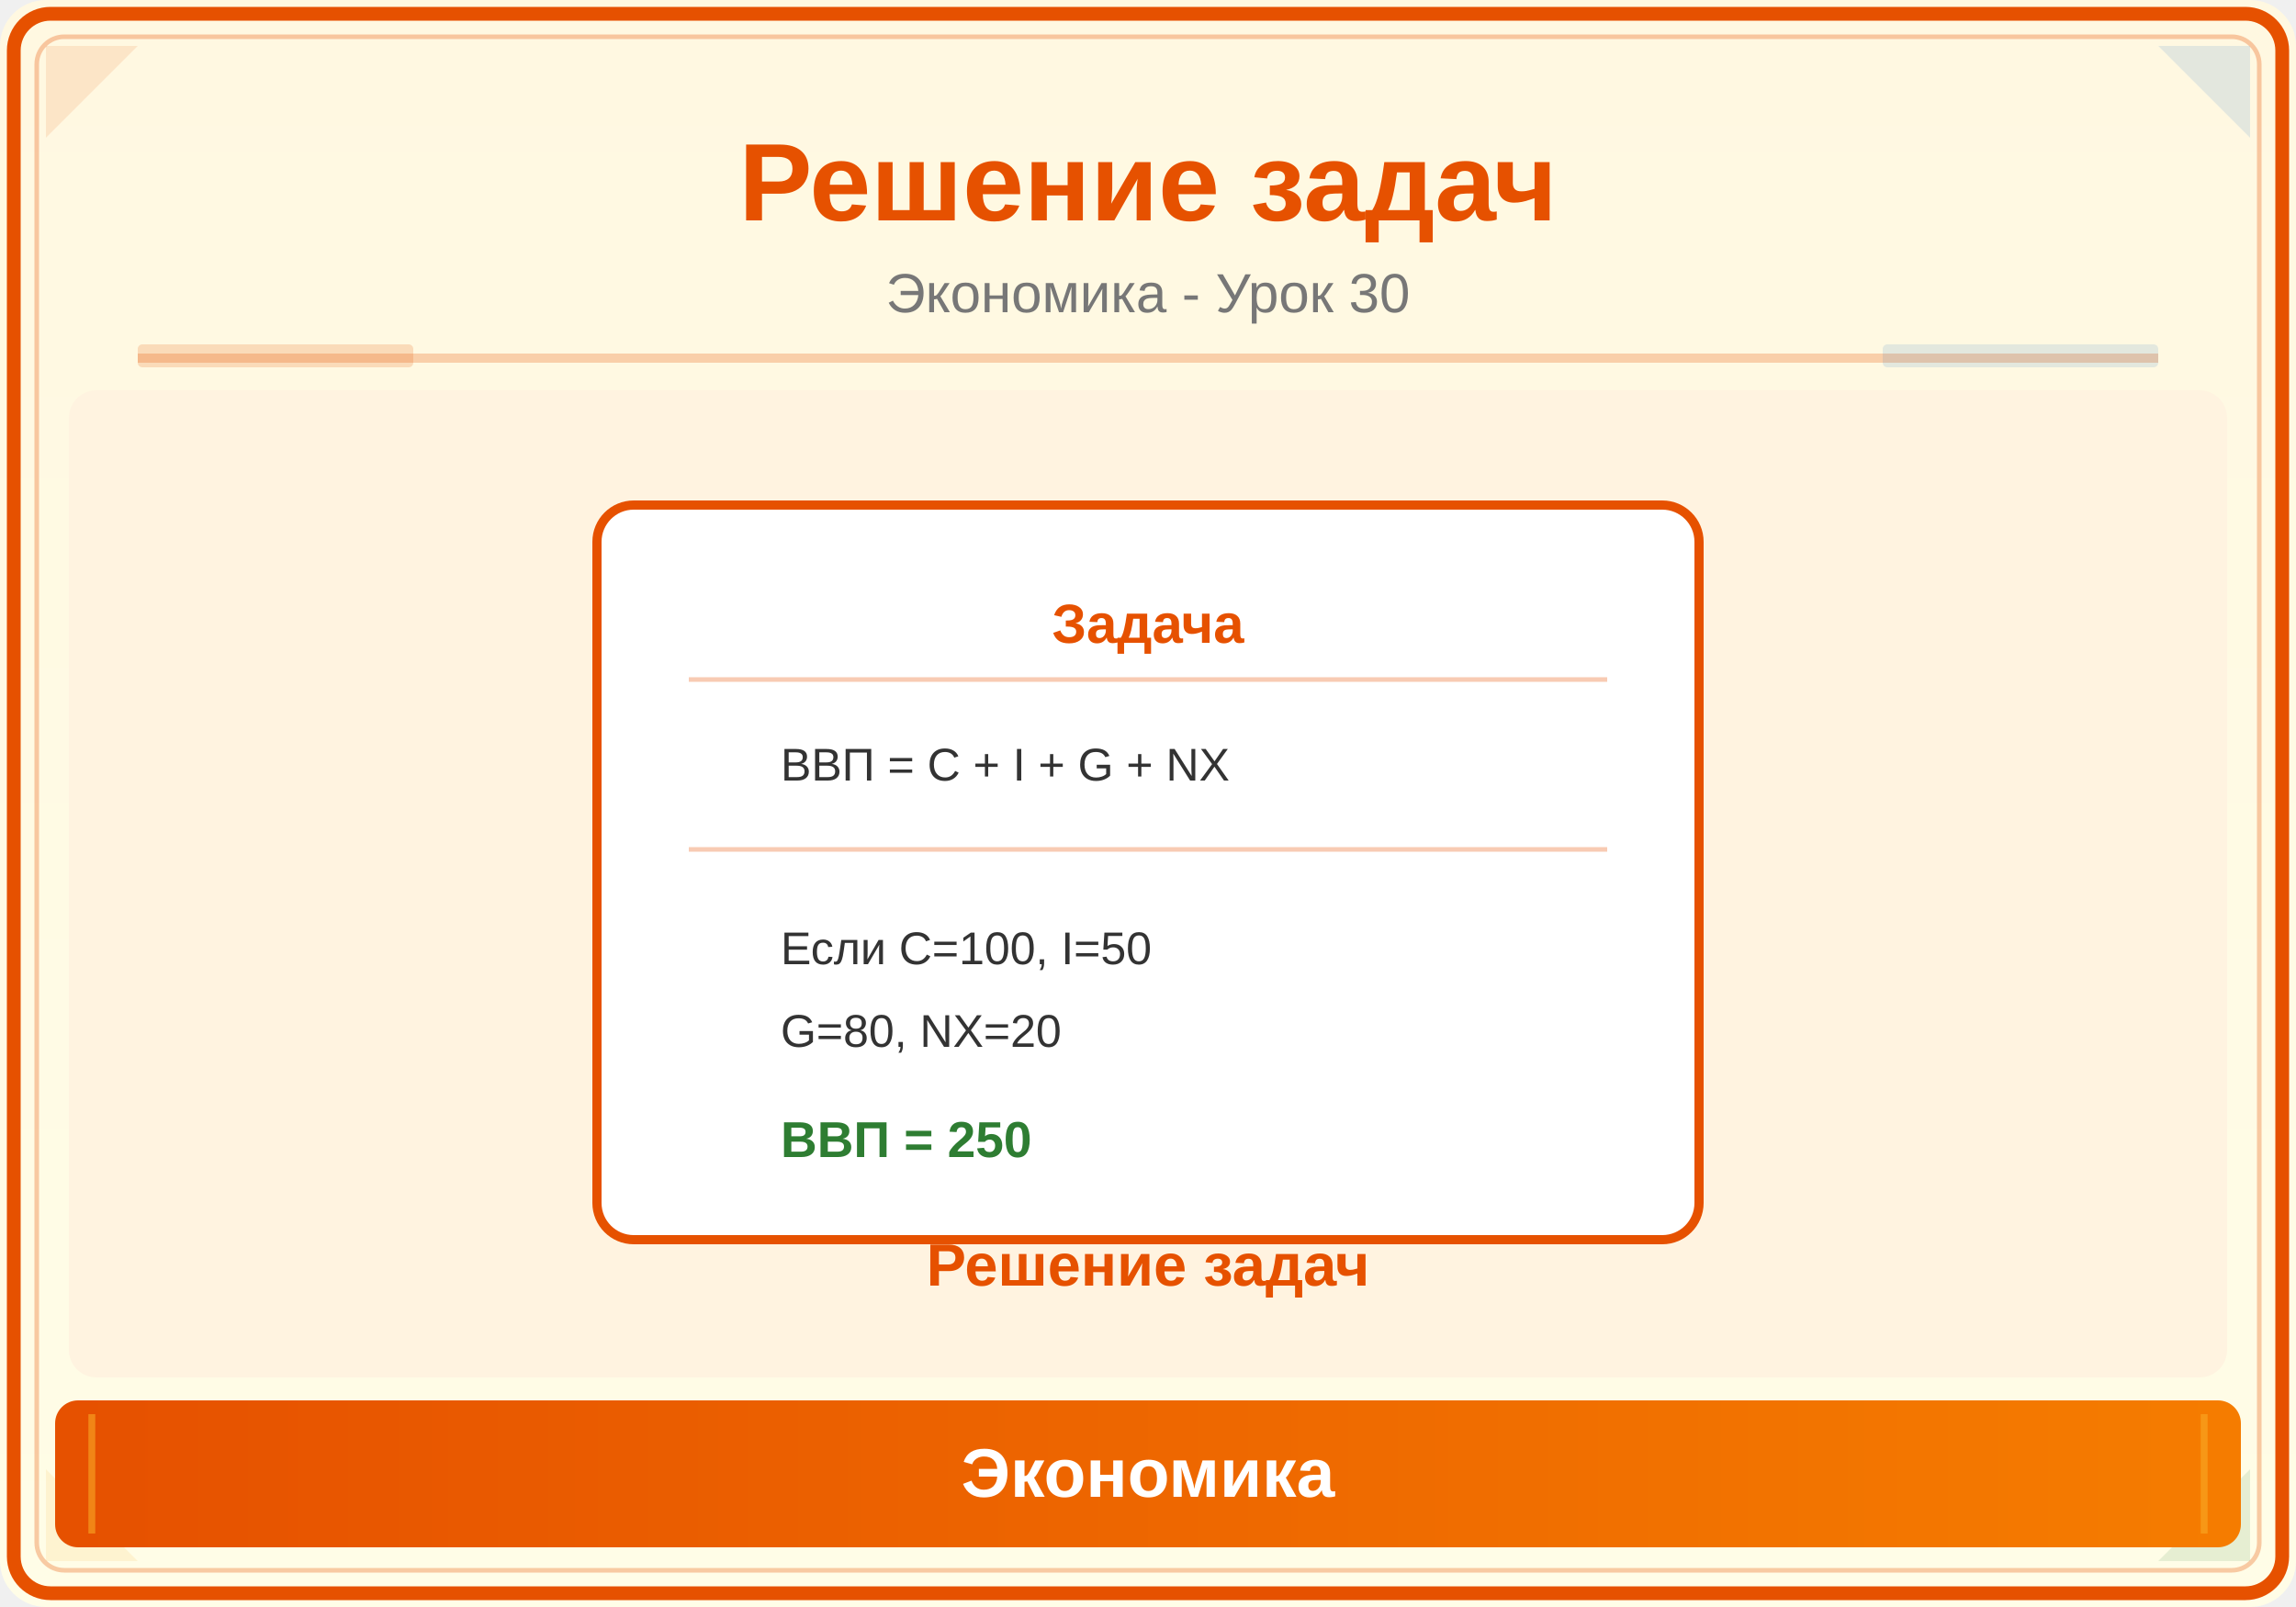
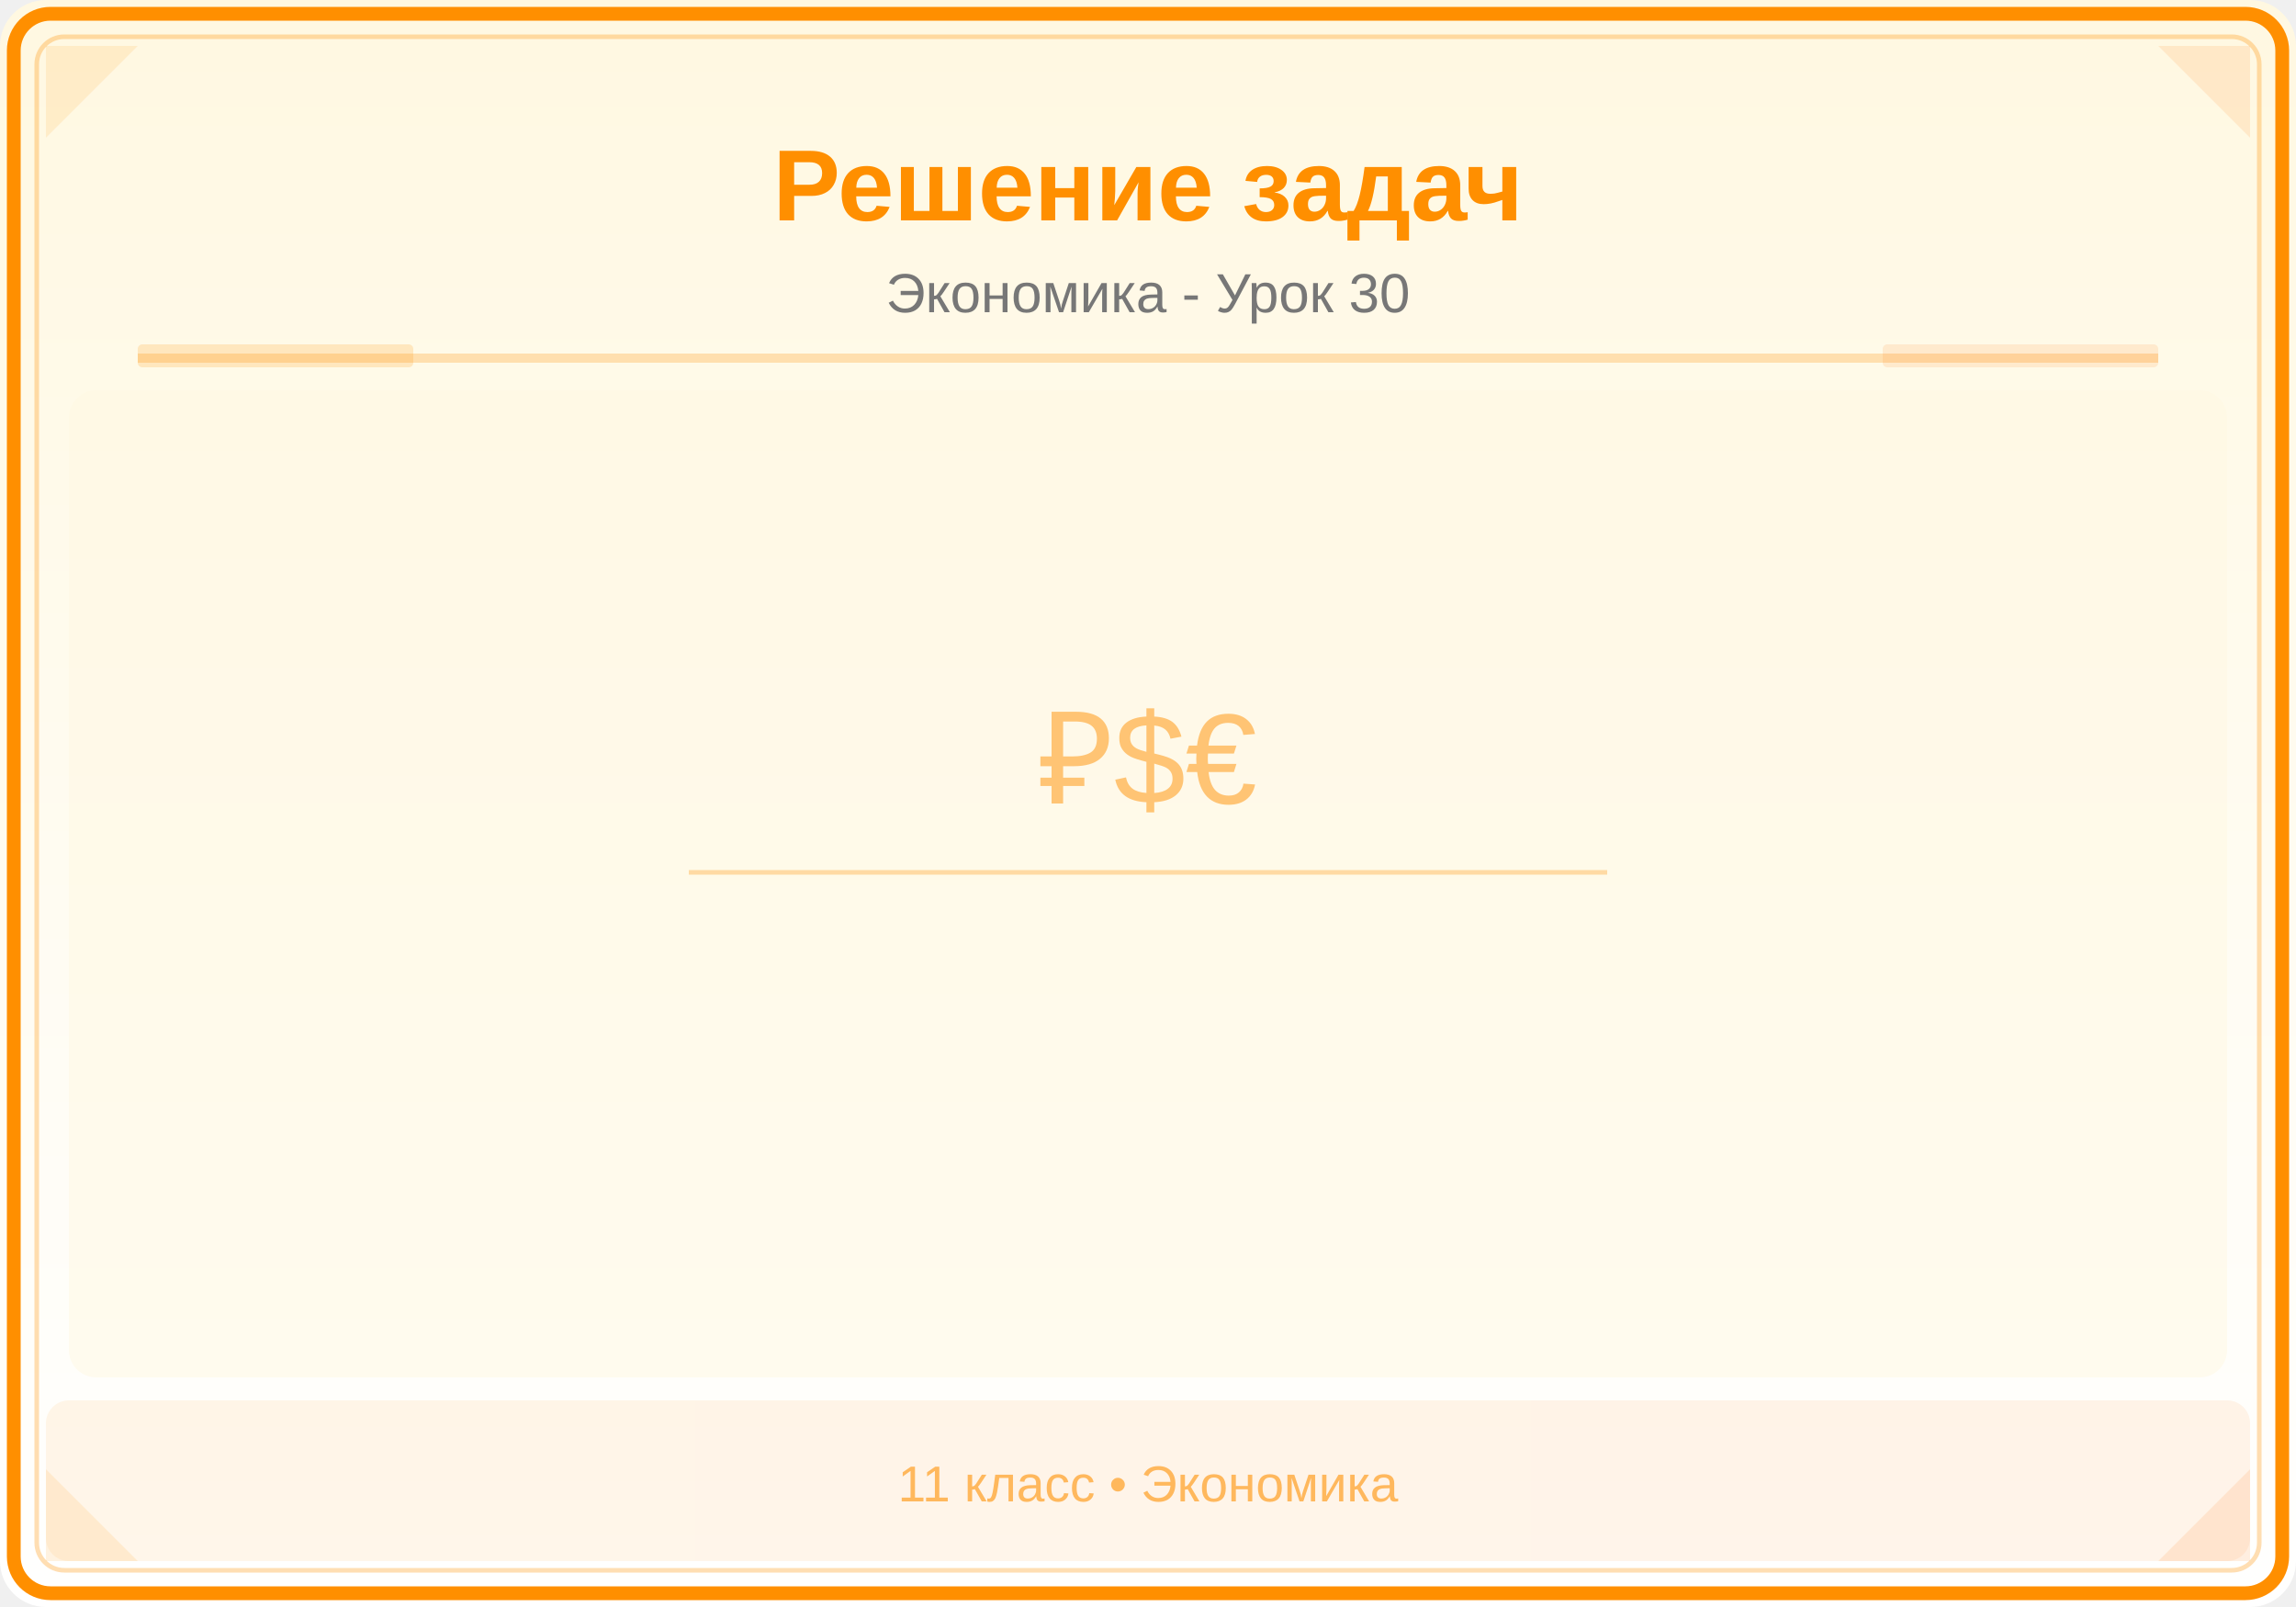
<svg xmlns="http://www.w3.org/2000/svg" viewBox="0 0 500 350">
  <defs>
    <linearGradient id="bg" x1="0" y1="0" x2="0" y2="1">
      <stop offset="0%" stop-color="#FFF8E1" />
-       <stop offset="100%" stop-color="#FFFDE7" />
+       <stop offset="100%" stop-color="#FFFFFF" />
    </linearGradient>
    <linearGradient id="panel" x1="0" y1="0" x2="1" y2="0">
-       <stop offset="0%" stop-color="#E65100" />
-       <stop offset="100%" stop-color="#F57C00" />
+       <stop offset="0%" stop-color="#FF8F00" />
+       <stop offset="100%" stop-color="#FF6F00" />
    </linearGradient>
  </defs>
  <rect width="500" height="350" fill="url(#bg)" rx="10" />
-   <rect x="3" y="3" width="494" height="344" rx="8" fill="none" stroke="#E65100" stroke-width="3" />
-   <rect x="8" y="8" width="484" height="334" rx="6" fill="none" stroke="#E65100" stroke-width="1" opacity="0.3" />
-   <polygon points="10,10 30,10 10,30" fill="#E65100" opacity="0.12" />
-   <polygon points="490,10 470,10 490,30" fill="#1565C0" opacity="0.12" />
-   <polygon points="10,340 30,340 10,320" fill="#F9A825" opacity="0.12" />
-   <polygon points="490,340 470,340 490,320" fill="#2E7D32" opacity="0.12" />
-   <text x="250" y="48" font-family="Arial,sans-serif" font-size="24" font-weight="bold" fill="#E65100" text-anchor="middle">Решение задач</text>
+   <rect x="3" y="3" width="494" height="344" rx="8" fill="none" stroke="#FF8F00" stroke-width="3" />
+   <rect x="8" y="8" width="484" height="334" rx="6" fill="none" stroke="#FF8F00" stroke-width="1" opacity="0.3" />
+   <polygon points="10,10 30,10 10,30" fill="#FF8F00" opacity="0.12" />
+   <polygon points="490,10 470,10 490,30" fill="#FF6F00" opacity="0.12" />
+   <polygon points="10,340 30,340 10,320" fill="#FF8F00" opacity="0.12" />
+   <polygon points="490,340 470,340 490,320" fill="#FF6F00" opacity="0.12" />
+   <text x="250" y="48" font-family="Arial,sans-serif" font-size="22" font-weight="bold" fill="#FF8F00" text-anchor="middle">Решение задач</text>
  <text x="250" y="68" font-family="Arial,sans-serif" font-size="12" fill="#777" text-anchor="middle">Экономика - Урок 30</text>
-   <line x1="30" y1="78" x2="470" y2="78" stroke="#E65100" stroke-width="2" opacity="0.25" />
-   <rect x="30" y="75" width="60" height="5" fill="#E65100" opacity="0.18" rx="1" />
-   <rect x="410" y="75" width="60" height="5" fill="#1565C0" opacity="0.12" rx="1" />
+   <line x1="30" y1="78" x2="470" y2="78" stroke="#FF8F00" stroke-width="2" opacity="0.25" />
+   <rect x="30" y="75" width="60" height="5" fill="#FF8F00" opacity="0.18" rx="1" />
+   <rect x="410" y="75" width="60" height="5" fill="#FF6F00" opacity="0.12" rx="1" />
  <clipPath id="ill">
    <rect x="15" y="85" width="470" height="215" rx="6" />
  </clipPath>
  <g clip-path="url(#ill)">
-     <rect x="15" y="85" width="470" height="215" fill="#FFF3E0" />
-     <rect x="130" y="110" width="240" height="160" rx="8" fill="white" stroke="#E65100" stroke-width="2" />
-     <text x="250" y="140" font-family="Arial,sans-serif" font-size="12" fill="#E65100" text-anchor="middle" font-weight="bold">Задача</text>
-     <line x1="150" y1="148" x2="350" y2="148" stroke="#E65100" stroke-width="1" opacity="0.3" />
-     <text x="170" y="170" font-family="Arial,sans-serif" font-size="10" fill="#333">ВВП = C + I + G + NX</text>
-     <line x1="150" y1="185" x2="350" y2="185" stroke="#E65100" stroke-width="1" opacity="0.3" />
-     <text x="170" y="210" font-family="Arial,sans-serif" font-size="10" fill="#333">Если C=100, I=50</text>
-     <text x="170" y="228" font-family="Arial,sans-serif" font-size="10" fill="#333">G=80, NX=20</text>
-     <text x="170" y="252" font-family="Arial,sans-serif" font-size="11" fill="#2E7D32" font-weight="bold">ВВП = 250</text>
-     <text x="250" y="280" font-family="Arial,sans-serif" font-size="13" fill="#E65100" text-anchor="middle" font-weight="bold">Решение задач</text>
+     <rect x="15" y="85" width="470" height="215" fill="#FFF8E1" opacity="0.5" />
+     <text x="250" y="175" font-family="Arial,sans-serif" font-size="28" fill="#FF8F00" text-anchor="middle" opacity="0.5">₽$€</text>
+     <line x1="150" y1="190" x2="350" y2="190" stroke="#FF8F00" stroke-width="1" opacity="0.3" />
  </g>
-   <rect x="12" y="305" width="476" height="32" rx="5" fill="url(#panel)" />
-   <line x1="20" y1="308" x2="20" y2="334" stroke="#F9A825" stroke-width="1.5" opacity="0.6" />
-   <line x1="480" y1="308" x2="480" y2="334" stroke="#F9A825" stroke-width="1.5" opacity="0.6" />
-   <text x="250" y="326" font-family="Arial,sans-serif" font-size="15" text-anchor="middle" fill="white" font-weight="bold">Экономика</text>
+   <rect x="10" y="305" width="480" height="35" fill="url(#panel)" opacity="0.08" rx="5" />
+   <text x="250" y="327" font-family="Arial,sans-serif" font-size="11" fill="#FF8F00" text-anchor="middle" opacity="0.6">11 класс • Экономика</text>
</svg>
